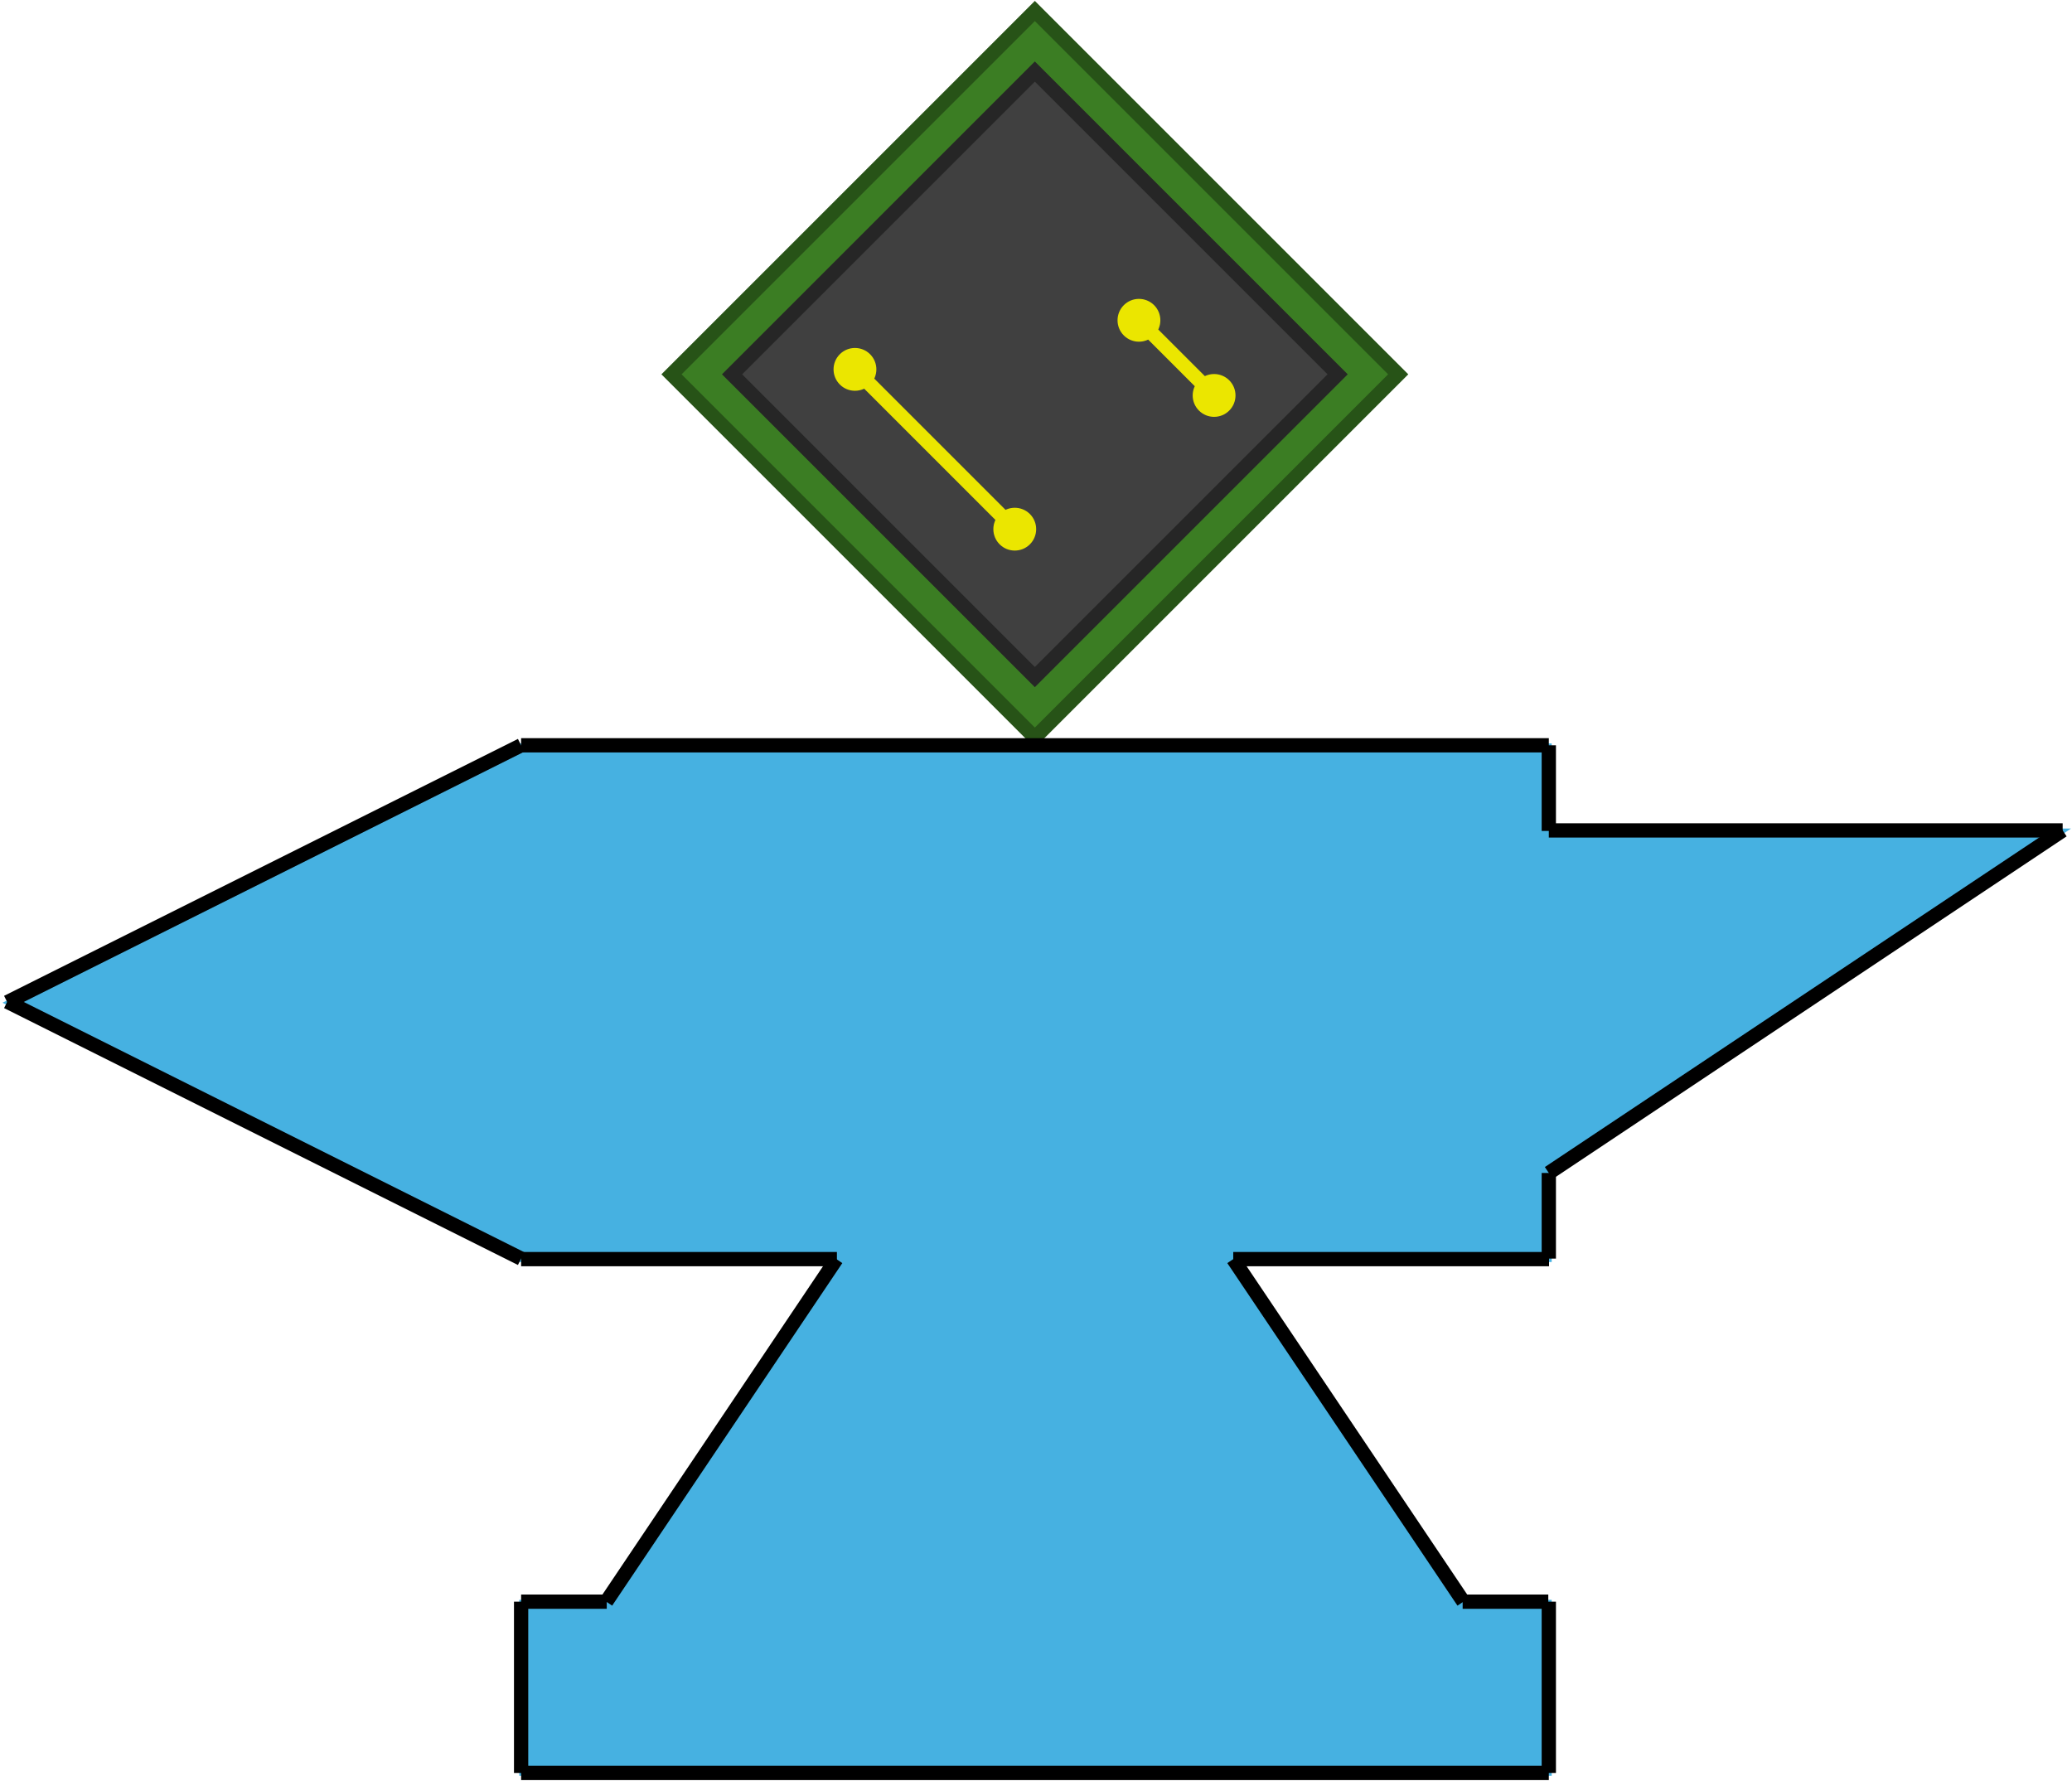
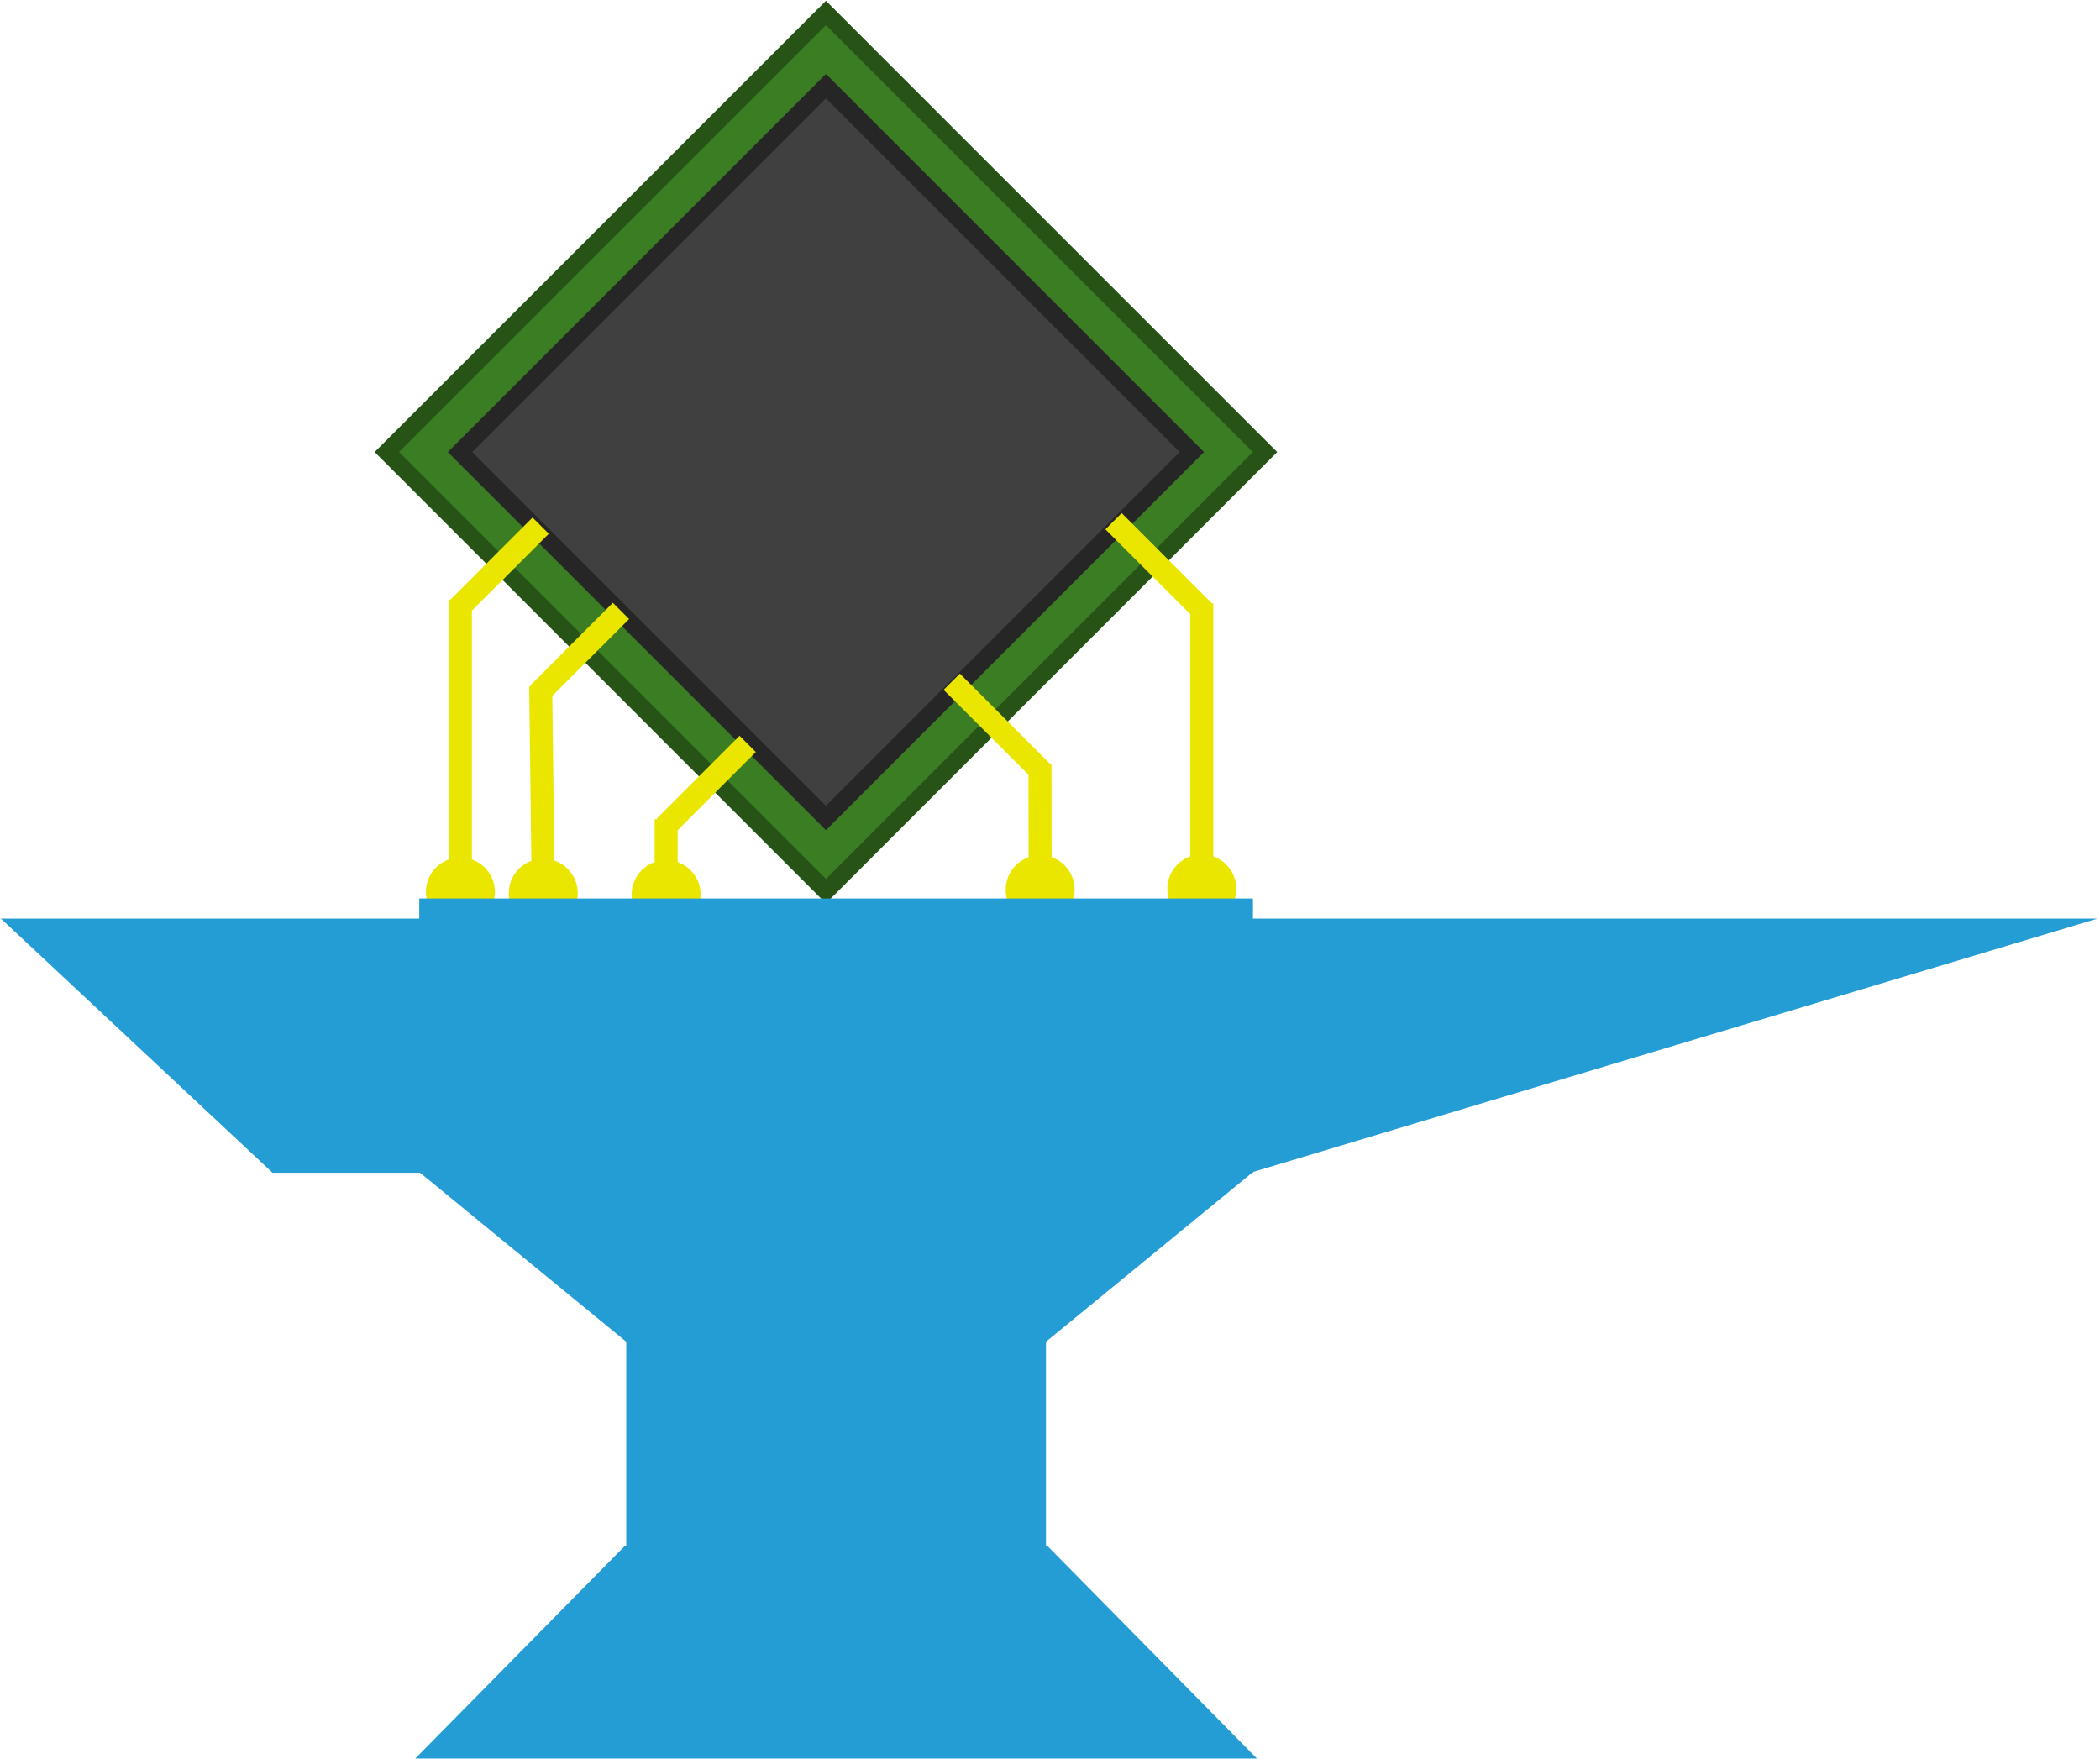
- <svg xmlns="http://www.w3.org/2000/svg" width="1996" height="1715" xml:space="preserve" overflow="hidden">
-   <g transform="translate(-3567 -3050)">
-     <rect x="4069.5" y="4593.5" width="990" height="165" stroke="#46B1E1" stroke-width="4.583" stroke-miterlimit="8" fill="#46B1E1" />
-     <path d="M4151.5 4593.5 4374.25 4263.5 4753.75 4263.5 4976.5 4593.5Z" stroke="#46B1E1" stroke-width="4.583" stroke-miterlimit="8" fill="#46B1E1" fill-rule="evenodd" />
-     <rect x="4069.5" y="3768.5" width="990" height="495" stroke="#46B1E1" stroke-width="4.583" stroke-miterlimit="8" fill="#46B1E1" />
-     <path d="M0 330 0 0 495 330Z" stroke="#46B1E1" stroke-width="4.583" stroke-miterlimit="8" fill="#46B1E1" fill-rule="evenodd" transform="matrix(1 0 0 -1 5059.5 4180.5)" />
-     <path d="M4069.5 4263.5 3574.5 4016 4069.5 3768.5Z" stroke="#46B1E1" stroke-width="4.583" stroke-miterlimit="8" fill="#46B1E1" fill-rule="evenodd" />
-     <path d="M4563.89 3060.59 4913.91 3410.61 4563.89 3760.63 4213.87 3410.61Z" stroke="#275317" stroke-width="13.75" stroke-miterlimit="8" fill="#3B7D23" fill-rule="evenodd" />
-     <path d="M4563.89 3118.93 4855.57 3410.61 4563.89 3702.29 4272.21 3410.61Z" stroke="#262626" stroke-width="13.75" stroke-miterlimit="8" fill="#404040" fill-rule="evenodd" />
-     <path d="M4395.46 3400.98 4549.4 3554.92 4539.68 3564.65 4385.74 3410.7ZM4376.02 3420.42C4367.96 3412.37 4367.96 3399.31 4376.02 3391.26 4384.07 3383.2 4397.13 3383.2 4405.18 3391.26 4413.24 3399.31 4413.24 3412.37 4405.18 3420.42 4397.13 3428.48 4384.07 3428.48 4376.02 3420.42ZM4559.13 3545.2C4567.18 3553.25 4567.18 3566.31 4559.13 3574.37 4551.07 3582.42 4538.01 3582.42 4529.96 3574.37 4521.9 3566.31 4521.9 3553.25 4529.96 3545.2 4538.01 3537.15 4551.07 3537.15 4559.13 3545.2Z" fill="#EBE600" />
-     <path d="M4669.03 3353.7 4741.43 3426.1 4731.7 3435.82 4659.31 3363.42ZM4649.59 3373.15C4641.53 3365.09 4641.53 3352.03 4649.59 3343.98 4657.64 3335.92 4670.7 3335.92 4678.76 3343.98 4686.81 3352.03 4686.81 3365.09 4678.76 3373.15 4670.7 3381.2 4657.64 3381.2 4649.59 3373.15ZM4751.15 3416.37C4759.2 3424.43 4759.2 3437.49 4751.15 3445.54 4743.1 3453.6 4730.04 3453.6 4721.98 3445.54 4713.93 3437.49 4713.93 3424.43 4721.98 3416.37 4730.04 3408.32 4743.1 3408.32 4751.15 3416.37Z" fill="#EBE600" />
-     <path d="M4069 4758 5059 4758" stroke="#000000" stroke-width="13.75" stroke-miterlimit="8" fill="none" fill-rule="evenodd" />
-     <path d="M0 0 0 165" stroke="#000000" stroke-width="13.75" stroke-miterlimit="8" fill="none" fill-rule="evenodd" transform="matrix(1 0 0 -1 5059 4758)" />
-     <path d="M4976 4593 5058.5 4593" stroke="#000000" stroke-width="13.75" stroke-miterlimit="8" fill="none" fill-rule="evenodd" />
-     <path d="M4976.72 4593 4755 4263" stroke="#000000" stroke-width="13.75" stroke-miterlimit="8" fill="none" fill-rule="evenodd" />
-     <path d="M0 0 304.217 0" stroke="#000000" stroke-width="13.75" stroke-miterlimit="8" fill="none" fill-rule="evenodd" transform="matrix(-1 0 0 1 5059.22 4263)" />
-     <path d="M5059 4180 5059 4262.5" stroke="#000000" stroke-width="13.75" stroke-miterlimit="8" fill="none" fill-rule="evenodd" />
-     <path d="M0 0 495 330" stroke="#000000" stroke-width="13.75" stroke-miterlimit="8" fill="none" fill-rule="evenodd" transform="matrix(1 0 0 -1 5059 4180)" />
-     <path d="M5059 3850 5554 3850" stroke="#000000" stroke-width="13.75" stroke-miterlimit="8" fill="none" fill-rule="evenodd" />
-     <path d="M5059 3850.5 5059 3768" stroke="#000000" stroke-width="13.75" stroke-miterlimit="8" fill="none" fill-rule="evenodd" />
-     <path d="M4069 3768 5059 3768" stroke="#000000" stroke-width="13.75" stroke-miterlimit="8" fill="none" fill-rule="evenodd" />
-     <path d="M0 0 495 247.5" stroke="#000000" stroke-width="13.75" stroke-miterlimit="8" fill="none" fill-rule="evenodd" transform="matrix(-1 0 0 1 4069 3768)" />
-     <path d="M4069 4262.5 3574 4015" stroke="#000000" stroke-width="13.75" stroke-miterlimit="8" fill="none" fill-rule="evenodd" />
-     <path d="M0 0 304.217 0" stroke="#000000" stroke-width="13.75" stroke-miterlimit="8" fill="none" fill-rule="evenodd" transform="matrix(-1 0 0 1 4373.22 4263)" />
-     <path d="M0 0 221.717 330" stroke="#000000" stroke-width="13.75" stroke-miterlimit="8" fill="none" fill-rule="evenodd" transform="matrix(1 0 0 -1 4151 4593)" />
-     <path d="M4069 4593 4151.5 4593" stroke="#000000" stroke-width="13.75" stroke-miterlimit="8" fill="none" fill-rule="evenodd" />
-     <path d="M0 0 0 165" stroke="#000000" stroke-width="13.75" stroke-miterlimit="8" fill="none" fill-rule="evenodd" transform="matrix(1 0 0 -1 4069 4758)" />
+ <svg xmlns="http://www.w3.org/2000/svg" width="1674" height="1402" xml:space="preserve" overflow="hidden">
+   <g transform="translate(-382 -2532)">
+     <path d="M922.167 3185 922.167 3245.09 903.834 3245.09 903.833 3185ZM940.5 3245.09C940.5 3260.28 928.188 3272.59 913.001 3272.59 897.813 3272.59 885.5 3260.28 885.5 3245.09 885.5 3229.9 897.812 3217.59 913 3217.59 928.188 3217.59 940.5 3229.9 940.5 3245.09Z" fill="#EBE600" />
+     <path d="M1220.17 3140.98 1220.33 3241.19 1202 3241.22 1201.83 3141.01ZM1238.66 3241.16C1238.69 3256.35 1226.4 3268.68 1211.21 3268.71 1196.02 3268.73 1183.69 3256.44 1183.66 3241.25 1183.64 3226.07 1195.93 3213.73 1211.12 3213.71 1226.31 3213.68 1238.64 3225.98 1238.66 3241.16Z" fill="#EBE600" />
+     <path d="M822.166 3078.88 824.239 3243.88 805.907 3244.11 803.834 3079.12ZM842.571 3243.65C842.762 3258.84 830.605 3271.31 815.419 3271.5 800.232 3271.69 787.766 3259.53 787.575 3244.35 787.385 3229.16 799.541 3216.69 814.728 3216.5 829.914 3216.31 842.38 3228.47 842.571 3243.65Z" fill="#EBE600" />
+     <path d="M758.167 3010 758.167 3242.99 739.834 3242.99 739.833 3010ZM776.5 3242.99C776.5 3258.18 764.188 3270.49 749 3270.49 733.813 3270.49 721.5 3258.18 721.5 3242.99 721.5 3227.8 733.813 3215.49 749 3215.49 764.188 3215.49 776.5 3227.8 776.5 3242.99Z" fill="#EBE600" />
+     <path d="M1349.17 3013 1349.17 3240.56 1330.83 3240.56 1330.83 3013ZM1367.5 3240.56C1367.5 3255.75 1355.19 3268.06 1340 3268.06 1324.81 3268.06 1312.5 3255.75 1312.5 3240.56 1312.5 3225.38 1324.81 3213.06 1340 3213.06 1355.19 3213.06 1367.5 3225.38 1367.5 3240.56Z" fill="#EBE600" />
+     <path d="M1040.39 2542.33 1390.41 2892.34 1040.39 3242.36 690.373 2892.34Z" stroke="#275317" stroke-width="13.75" stroke-miterlimit="8" fill="#3B7D23" fill-rule="evenodd" />
+     <path d="M1040.39 2600.66 1332.07 2892.34 1040.39 3184.03 748.709 2892.34Z" stroke="#262626" stroke-width="13.75" stroke-miterlimit="8" fill="#404040" fill-rule="evenodd" />
+     <path d="M1269.64 2947.46 1342.03 3019.85" stroke="#EBE600" stroke-width="18.333" stroke-miterlimit="8" fill="none" fill-rule="evenodd" />
+     <path d="M0 0 66 66" stroke="#EBE600" stroke-width="18.333" stroke-miterlimit="8" fill="none" fill-rule="evenodd" transform="matrix(-1 0 0 1 813 2951)" />
+     <path d="M1140.67 3075.43 1213.06 3147.83" stroke="#EBE600" stroke-width="18.333" stroke-miterlimit="8" fill="none" fill-rule="evenodd" />
+     <path d="M0 0 66 66" stroke="#EBE600" stroke-width="18.333" stroke-miterlimit="8" fill="none" fill-rule="evenodd" transform="matrix(-1 0 0 1 877 3019)" />
+     <path d="M0 0 66 66" stroke="#EBE600" stroke-width="18.333" stroke-miterlimit="8" fill="none" fill-rule="evenodd" transform="matrix(-1 0 0 1 978 3125)" />
+     <path d="M1378.5 3266.5 2038.5 3266.5 1378.5 3464.5Z" stroke="#239DD3" stroke-width="4.583" stroke-miterlimit="8" fill="#239DD3" fill-rule="evenodd" />
+     <rect x="883.5" y="3601.5" width="330" height="165" stroke="#239DD3" stroke-width="4.583" stroke-miterlimit="8" fill="#239DD3" />
+     <path d="M0 165 201.288 0 528.712 0 730 165Z" stroke="#239DD3" stroke-width="4.583" stroke-miterlimit="8" fill="#239DD3" fill-rule="evenodd" transform="matrix(1 0 0 -1 683.5 3601.5)" />
+     <path d="M0 198 211.642 0 448.358 0 660 198Z" stroke="#239DD3" stroke-width="4.583" stroke-miterlimit="8" fill="#239DD3" fill-rule="evenodd" transform="matrix(1 0 0 -1 388.5 3464.5)" />
+     <rect x="718.5" y="3250.5" width="660" height="214" stroke="#239DD3" stroke-width="4.583" stroke-miterlimit="8" fill="#239DD3" />
+     <path d="M718.5 3931.5 881.117 3766.5 1215.88 3766.5 1378.5 3931.5Z" stroke="#239DD3" stroke-width="4.583" stroke-miterlimit="8" fill="#239DD3" fill-rule="evenodd" />
  </g>
</svg>
